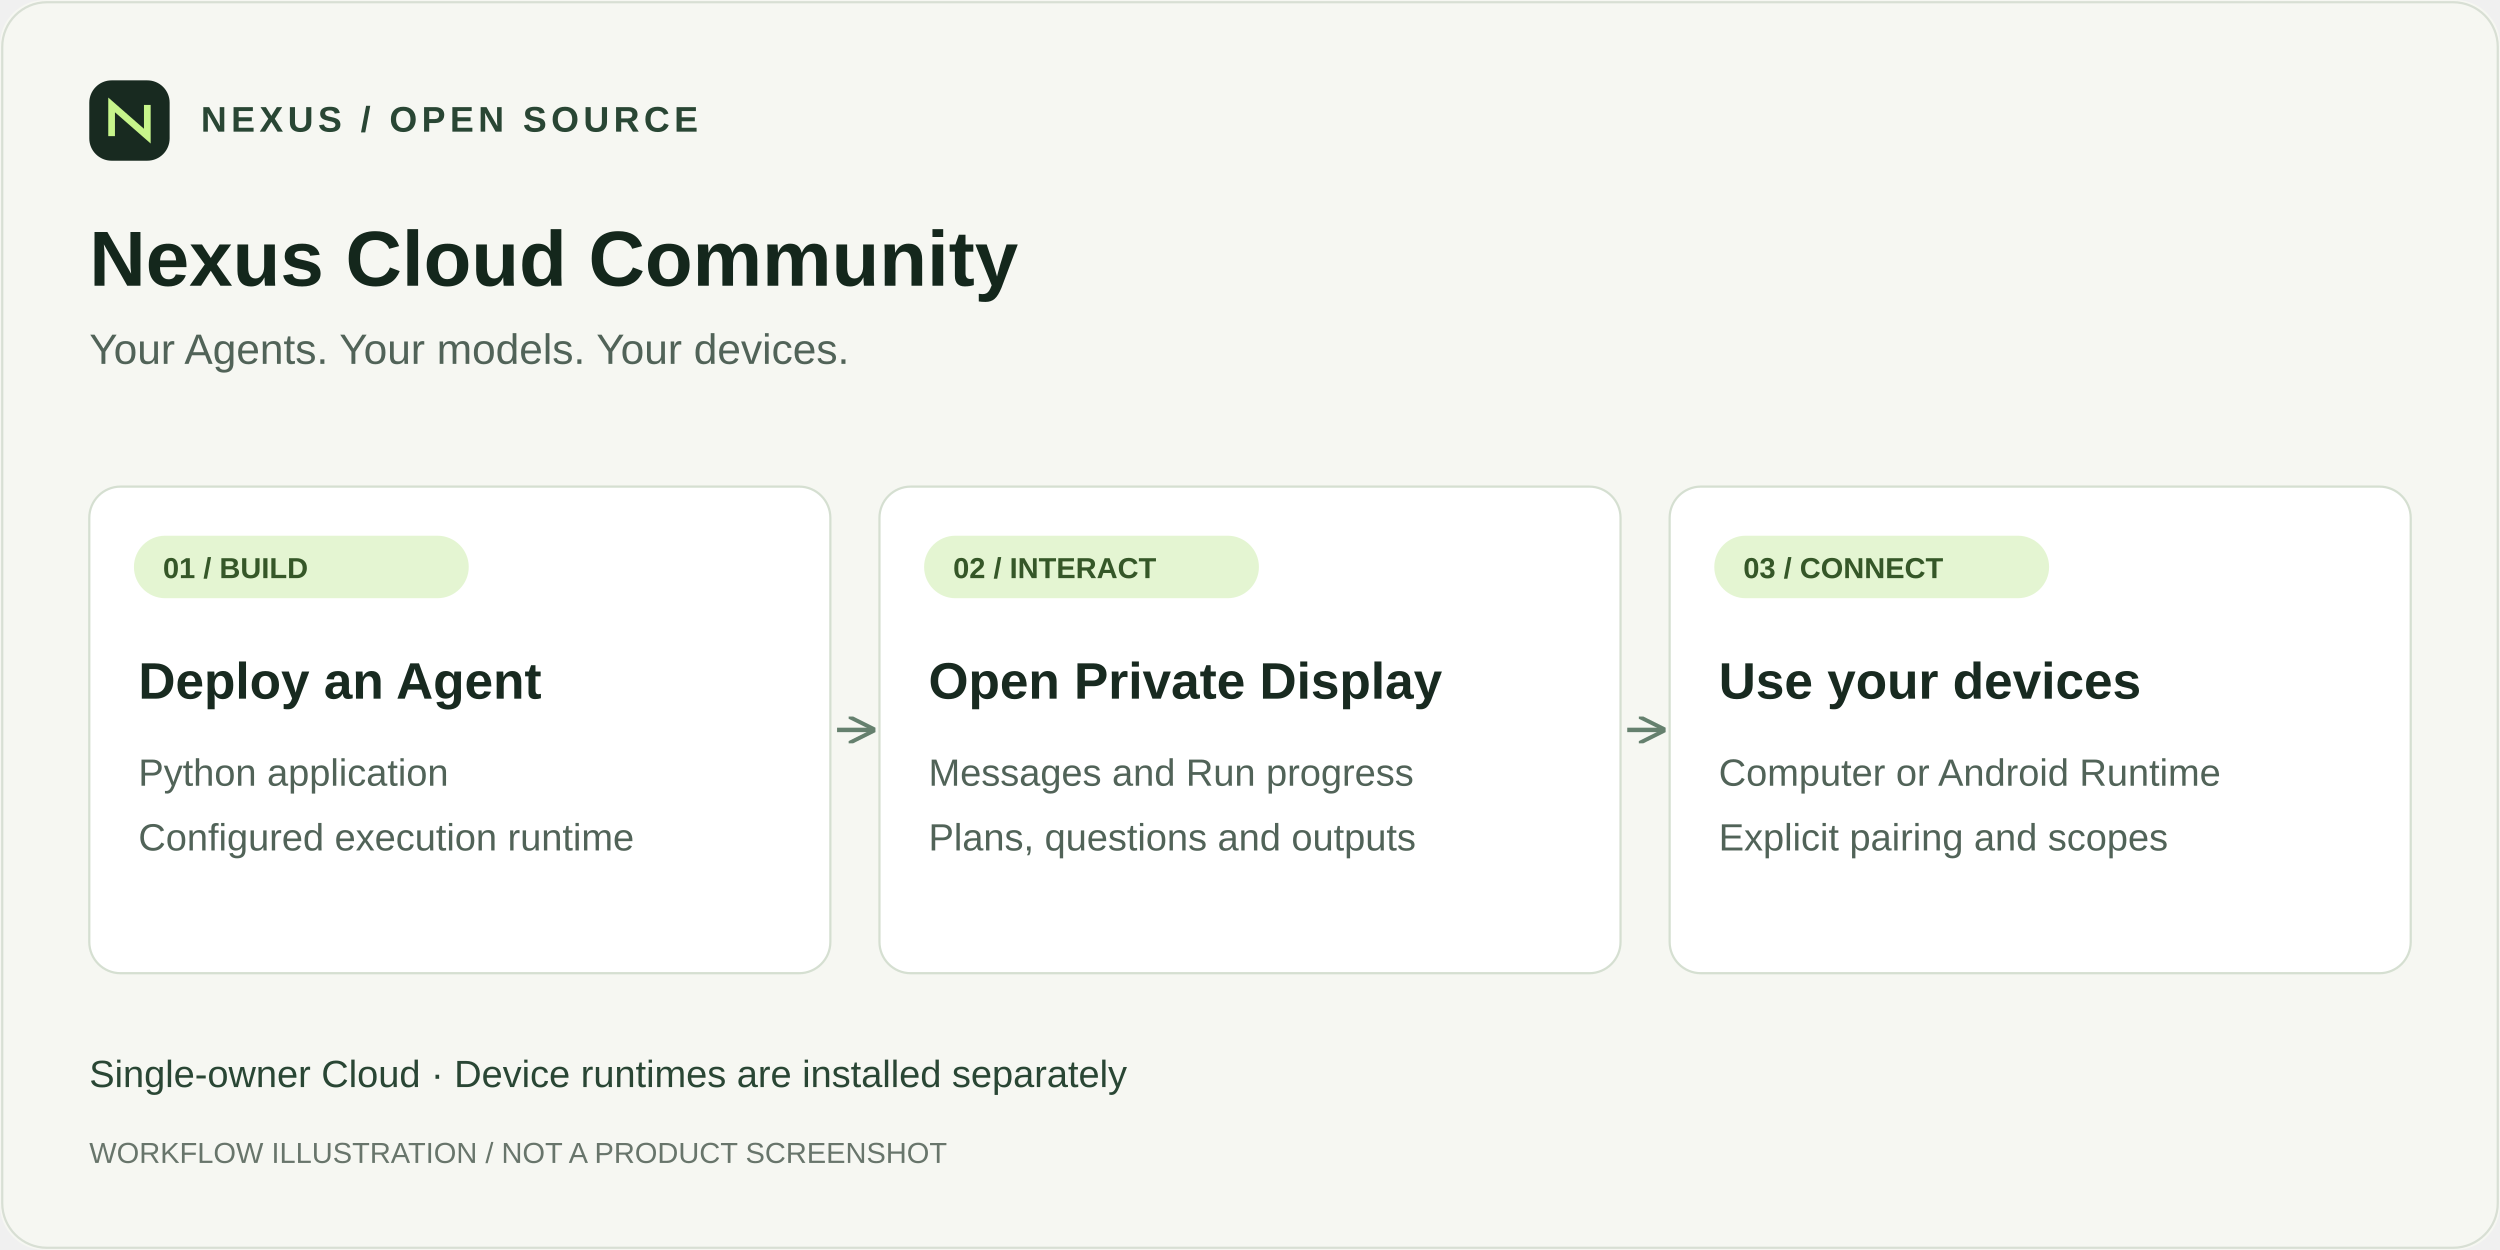
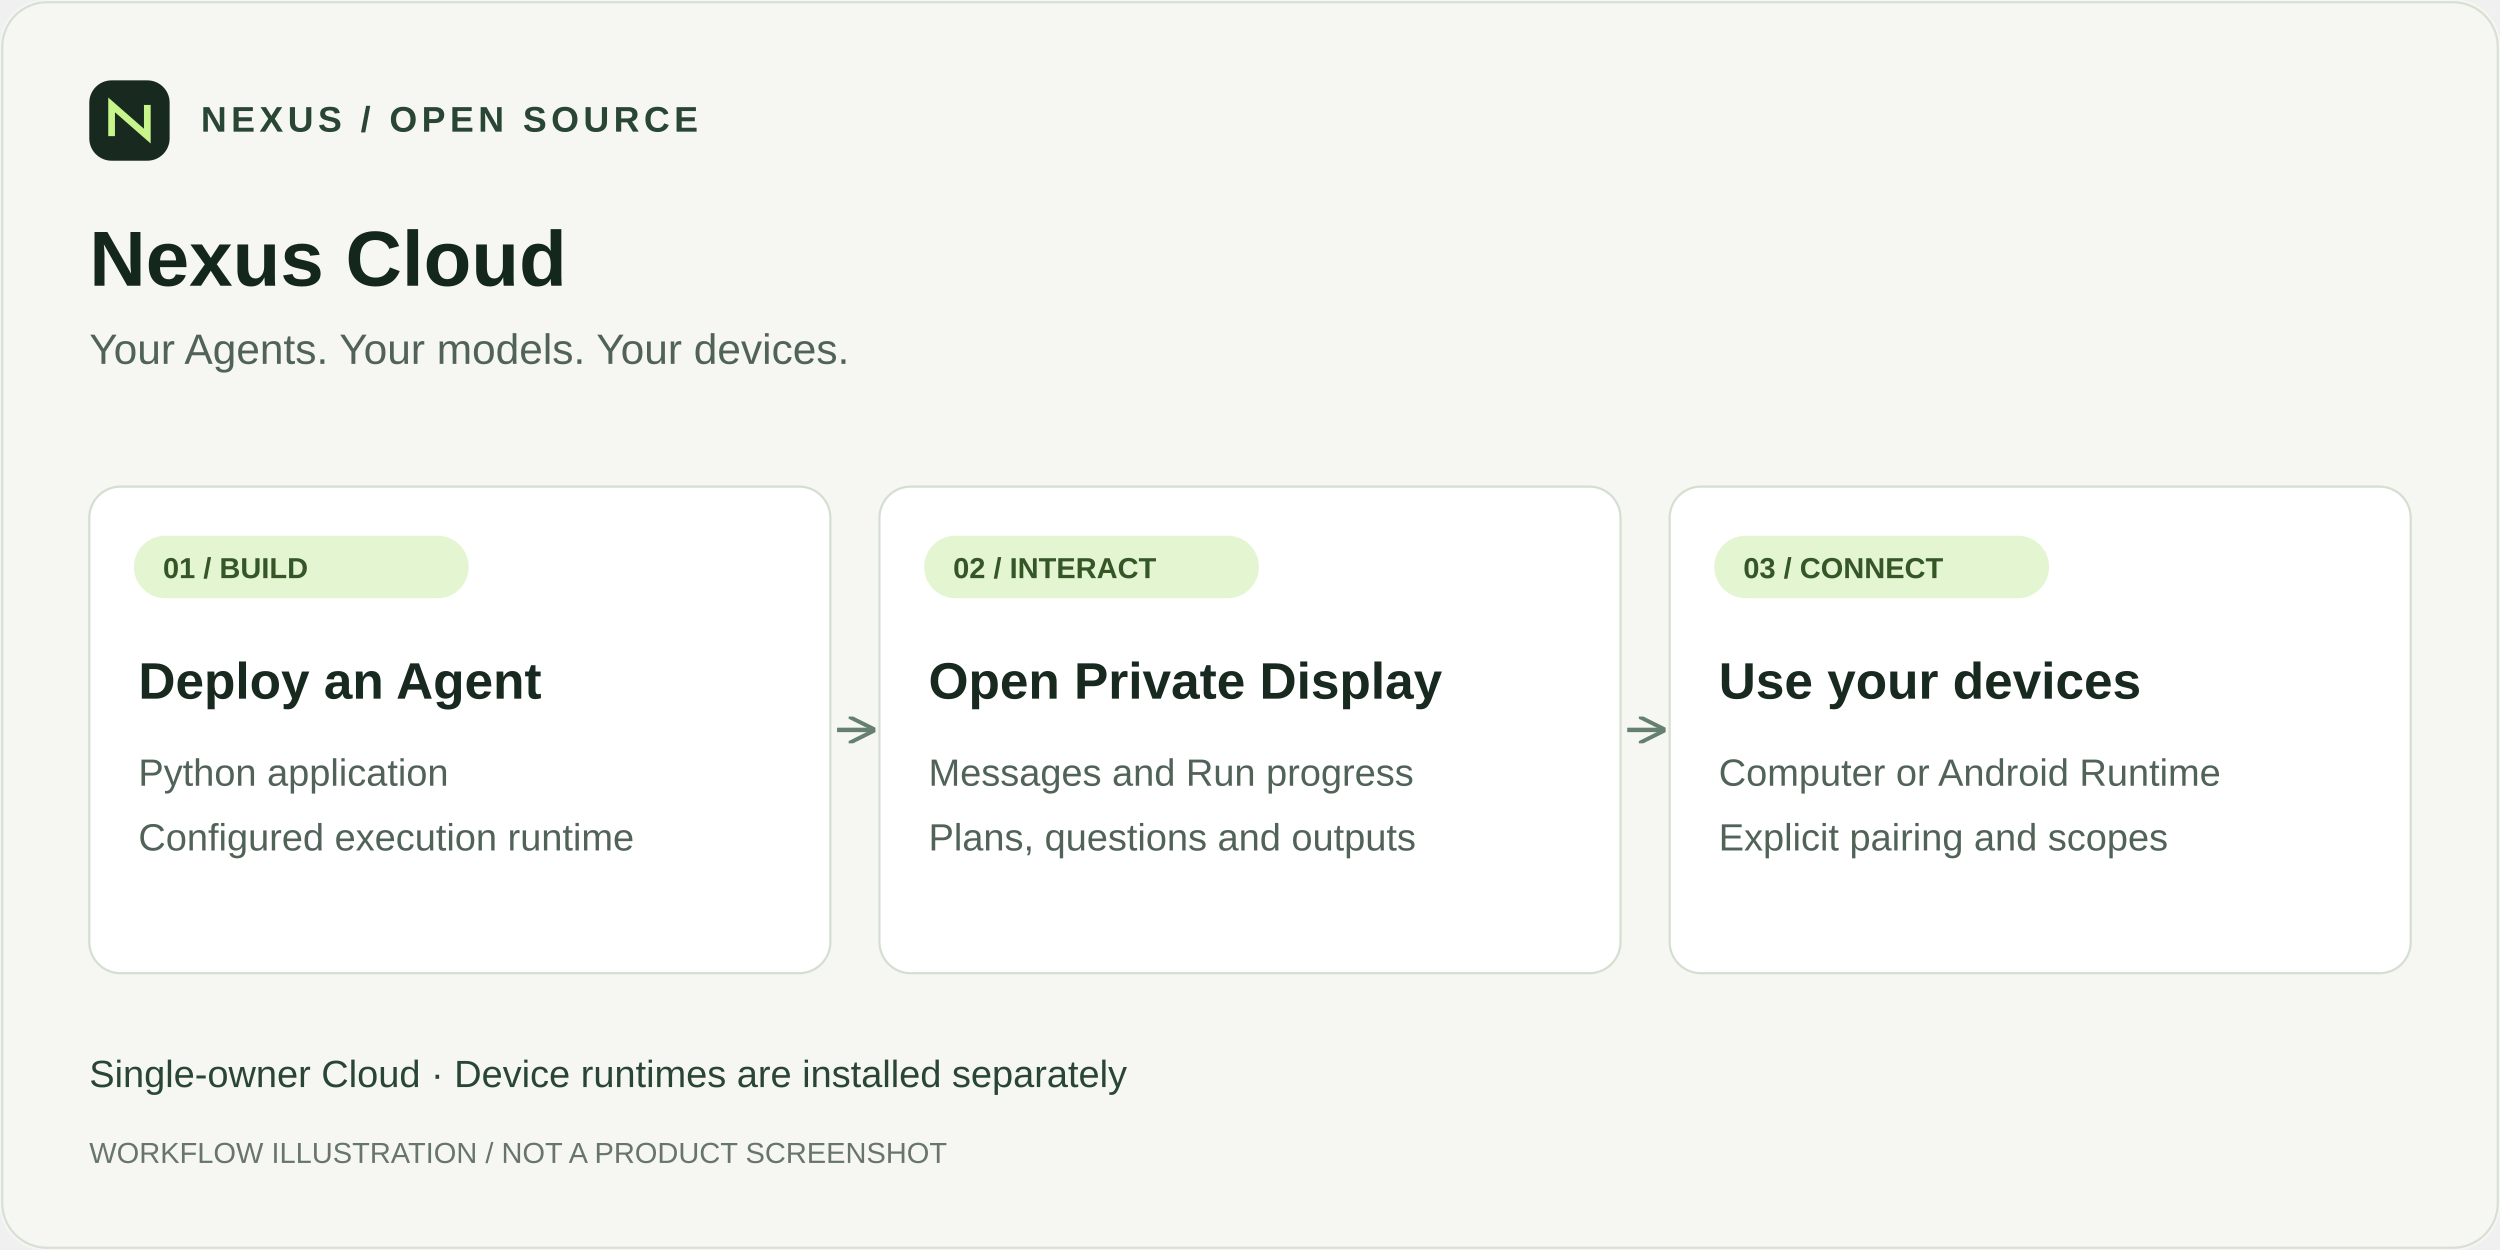
<svg xmlns="http://www.w3.org/2000/svg" width="1120" height="560" viewBox="0 0 1120 560" role="img" aria-labelledby="title desc">
  <defs>
    <marker id="arrow" viewBox="0 0 10 10" refX="9" refY="5" markerWidth="6" markerHeight="6" orient="auto">
      <path d="M0 0 L10 5 L0 10" fill="none" stroke="#65806e" stroke-width="1.5" />
    </marker>
  </defs>
  <rect width="1120" height="560" rx="20" fill="#f6f7f2" />
  <rect x="1" y="1" width="1118" height="558" rx="20" fill="none" stroke="#d8dfd4" />
  <g font-family="Segoe UI, Arial, sans-serif">
    <rect x="40" y="36" width="36" height="36" rx="10" fill="#182a20" />
    <path d="M50 61 V47 L66 61 V47" fill="none" stroke="#c7f58b" stroke-width="3" />
    <text x="90" y="59" fill="#294634" font-size="16" font-weight="700" letter-spacing="2">NEXUS / OPEN SOURCE</text>
-     <text x="40" y="128" fill="#14271c" font-size="35" font-weight="700">Nexus Cloud Community</text>
+     <text x="40" y="128" fill="#14271c" font-size="35" font-weight="700">Nexus Cloud</text>
    <text x="40" y="163" fill="#516358" font-size="19">Your Agents. Your models. Your devices.</text>
    <rect x="40" y="218" width="332" height="218" rx="14" fill="#fff" stroke="#d5dfd1" />
    <rect x="60" y="240" width="150" height="28" rx="14" fill="#e4f5d2" />
    <text x="73" y="259" fill="#355728" font-size="13" font-weight="700">01 / BUILD</text>
    <text x="62" y="313" fill="#182a20" font-size="23" font-weight="700">Deploy an Agent</text>
    <text x="62" y="352" fill="#516358" font-size="17">Python application</text>
    <text x="62" y="381" fill="#516358" font-size="17">Configured execution runtime</text>
    <rect x="394" y="218" width="332" height="218" rx="14" fill="#fff" stroke="#d5dfd1" />
    <rect x="414" y="240" width="150" height="28" rx="14" fill="#e4f5d2" />
    <text x="427" y="259" fill="#355728" font-size="13" font-weight="700">02 / INTERACT</text>
    <text x="416" y="313" fill="#182a20" font-size="23" font-weight="700">Open Private Display</text>
    <text x="416" y="352" fill="#516358" font-size="17">Messages and Run progress</text>
    <text x="416" y="381" fill="#516358" font-size="17">Plans, questions and outputs</text>
    <rect x="748" y="218" width="332" height="218" rx="14" fill="#fff" stroke="#d5dfd1" />
    <rect x="768" y="240" width="150" height="28" rx="14" fill="#e4f5d2" />
    <text x="781" y="259" fill="#355728" font-size="13" font-weight="700">03 / CONNECT</text>
    <text x="770" y="313" fill="#182a20" font-size="23" font-weight="700">Use your devices</text>
    <text x="770" y="352" fill="#516358" font-size="17">Computer or Android Runtime</text>
    <text x="770" y="381" fill="#516358" font-size="17">Explicit pairing and scopes</text>
    <path d="M375 327 H391" fill="none" stroke="#65806e" stroke-width="2" marker-end="url(#arrow)" />
    <path d="M729 327 H745" fill="none" stroke="#65806e" stroke-width="2" marker-end="url(#arrow)" />
    <text x="40" y="487" fill="#294634" font-size="17">Single-owner Cloud · Device runtimes are installed separately</text>
    <text x="40" y="521" fill="#68756b" font-size="13">WORKFLOW ILLUSTRATION / NOT A PRODUCT SCREENSHOT</text>
  </g>
</svg>
